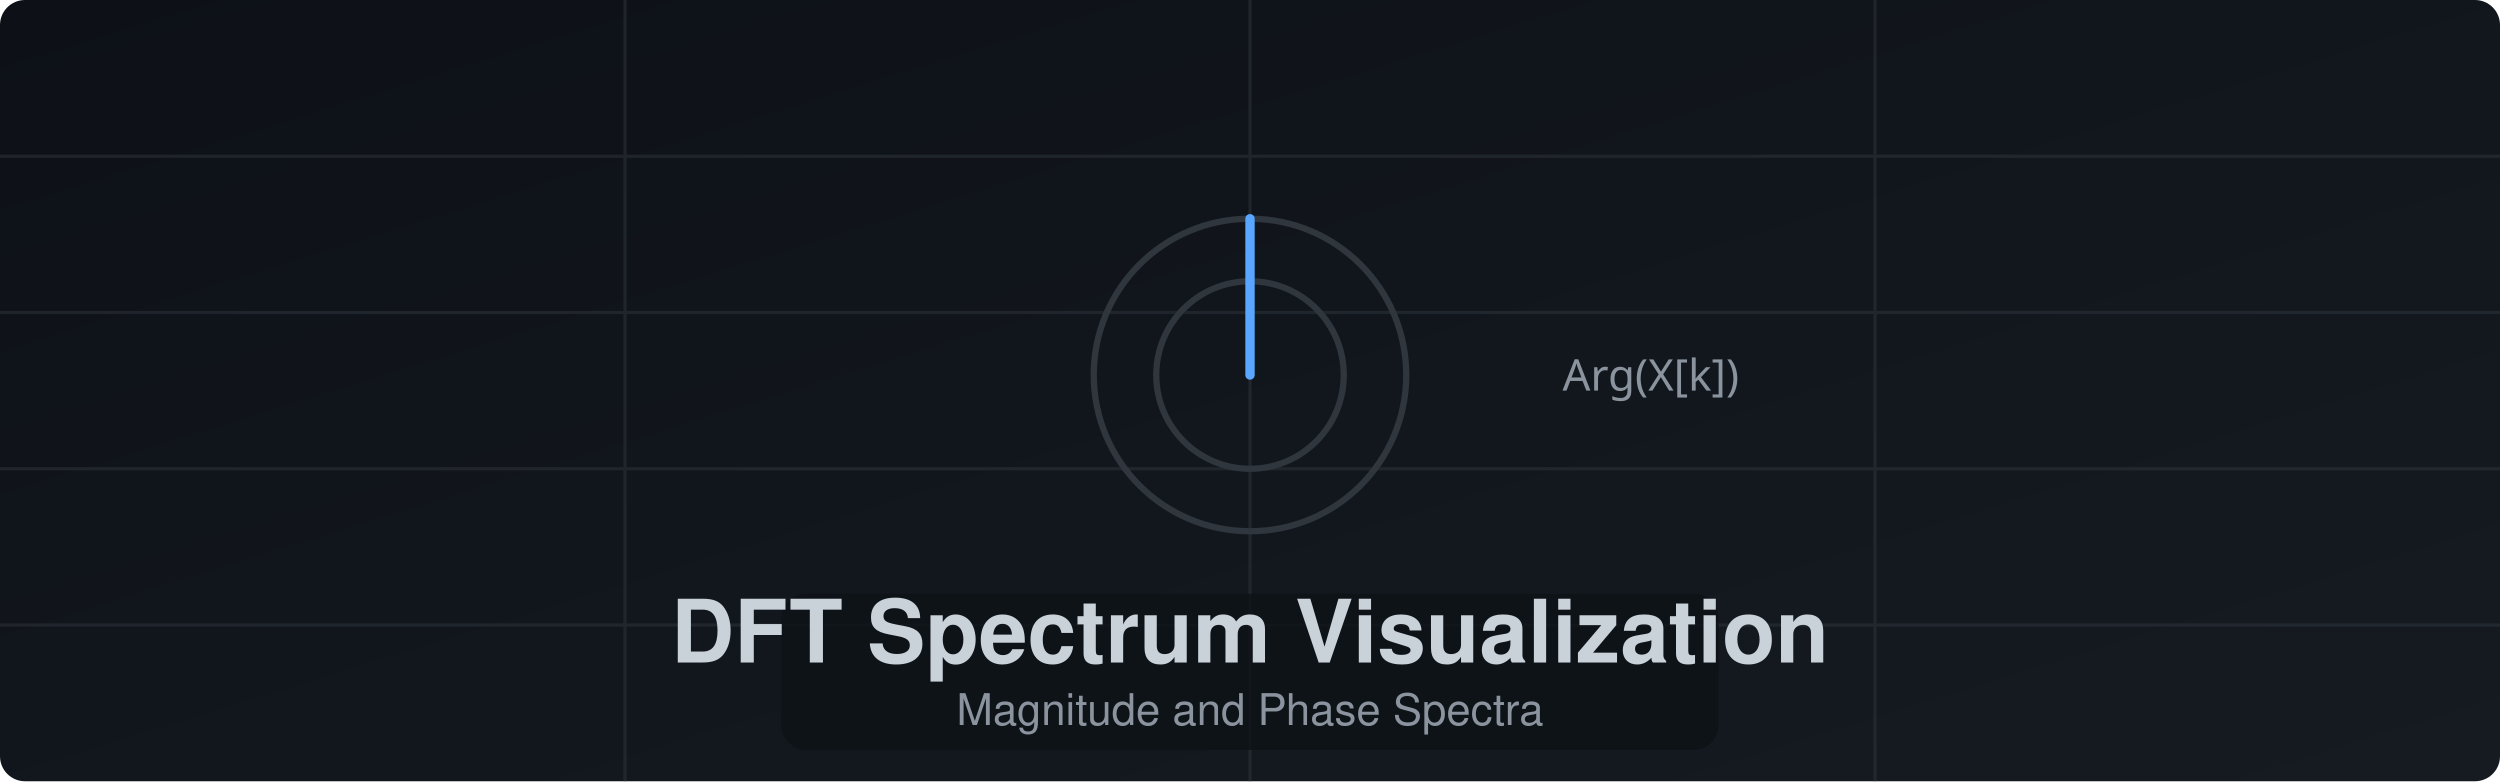
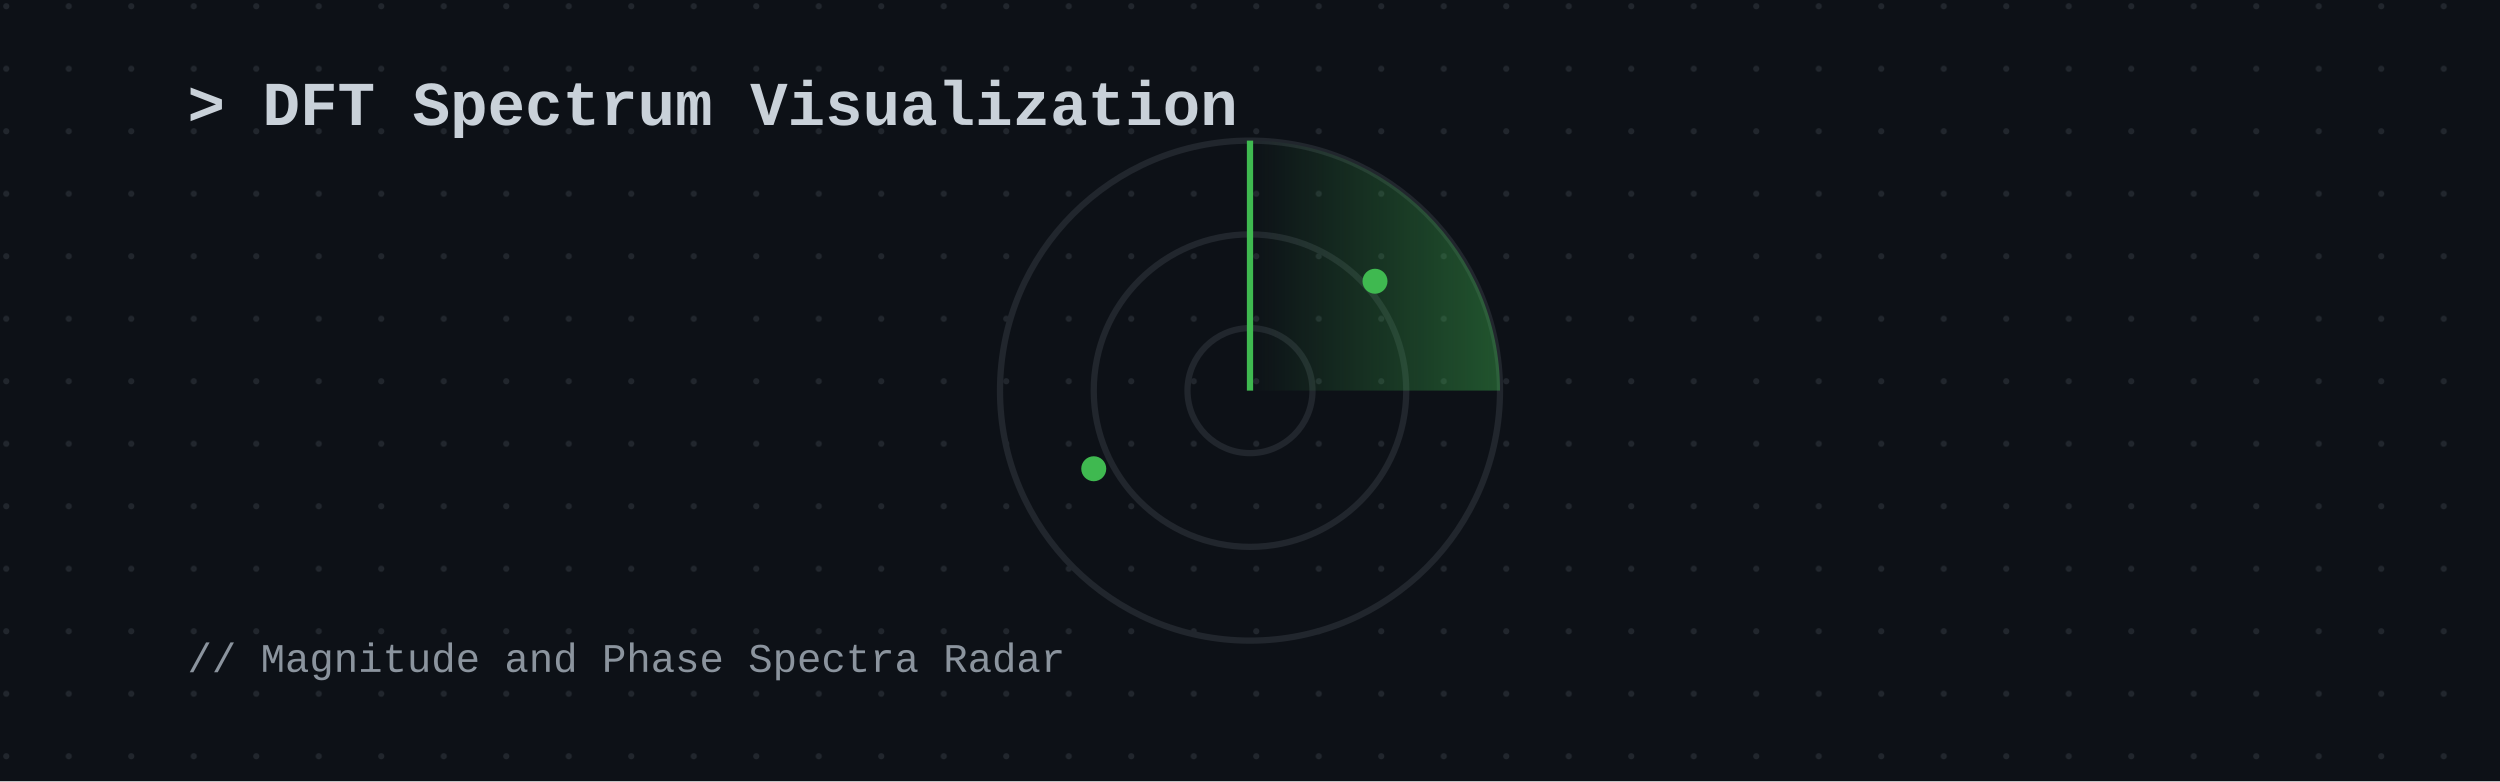
<svg xmlns="http://www.w3.org/2000/svg" width="800" height="250" viewBox="0 0 800 250">
  <defs>
-     <linearGradient id="bg" x1="0%" y1="0%" x2="100%" y2="100%">
-       <stop offset="0%" style="stop-color:#0d1117;stop-opacity:1" />
-       <stop offset="100%" style="stop-color:#161b22;stop-opacity:1" />
+     <style>
+       /* Single flat style block for GitHub Camo compatibility */
+       @keyframes sweep { 0% { transform: translateX(0); } 100% { transform: translateX(650px); } }
+       @keyframes popBar { 0%, 100% { transform: scaleY(0.1); } 50% { transform: scaleY(1); } }
+       @keyframes draw { 0% { stroke-dashoffset: 800; } 100% { stroke-dashoffset: 0; } }
+       @keyframes pulse { 0%, 100% { opacity: 0.3; } 50% { opacity: 1; } }
+       @keyframes slide { 0% { transform: translateX(-100px); } 50% { transform: translateX(200px); } 100% { transform: translateX(-100px); } }
+       @keyframes slideMatch { 0% { transform: translateX(-200px); filter: drop-shadow(0 0 0px #3fb950); } 50% { transform: translateX(0px); filter: drop-shadow(0 0 15px #3fb950); stroke: #3fb950; } 100% { transform: translateX(200px); filter: drop-shadow(0 0 0px #3fb950); } }
+       @keyframes spin { from { transform: rotate(0deg); } to { transform: rotate(360deg); } }
+       
+       .bg { fill: #0d1117; }
+       .axis { stroke: #484f58; stroke-width: 2; }
+       .stem { stroke: #3fb950; stroke-width: 2; }
+       .dot { fill: #3fb950; }
+       .bar { fill: #3fb950; transform-origin: center 180px; animation: popBar 2s ease-in-out infinite; }
+       .scanner { stroke: rgba(63, 185, 80, 0.8); stroke-width: 2; animation: sweep 4s linear infinite; }
+       .scanner-glow { fill: url(#grad-scan); animation: sweep 4s linear infinite; }
+       
+       .signal-draw { fill: none; stroke: #3fb950; stroke-width: 3; stroke-dasharray: 800; animation: draw 3s ease-in-out infinite alternate; }
+       .signal-static { fill: none; stroke: #484f58; stroke-width: 3; }
+       .signal-match { fill: none; stroke: #3fb950; stroke-width: 3; animation: slideMatch 4s ease-in-out infinite; }
+       
+       .box-static { fill: rgba(72,79,88,0.2); stroke: #484f58; stroke-width: 2; }
+       .box-slide { fill: rgba(63,185,80,0.2); stroke: #3fb950; stroke-width: 2; animation: slide 4s ease-in-out infinite; }
+       
+       .ring { fill: none; stroke: #21262d; stroke-width: 2; }
+       .ring-dashed { fill: none; stroke: #484f58; stroke-width: 3; stroke-dasharray: 10,10; }
+       .arc-spin { fill: none; stroke: #3fb950; stroke-width: 4; stroke-dasharray: 50, 200; transform-origin: 400px 125px; animation: spin 3s linear infinite; }
+       
+       .radar-sweep { fill: url(#grad-radar); transform-origin: 400px 125px; animation: spin 4s linear infinite; }
+       .radar-line { stroke: #3fb950; stroke-width: 2; transform-origin: 400px 125px; animation: spin 4s linear infinite; }
+       
+       .net1 { stroke: #3fb950; stroke-width: 2; opacity: 0.2; animation: pulse 2s infinite; }
+       .net2 { stroke: #3fb950; stroke-width: 2; opacity: 0.2; animation: pulse 2s infinite 1s; }
+       
+       .fade-group1 { animation: pulse 3s infinite 0s; }
+       .fade-group2 { animation: pulse 3s infinite 1s; }
+       .fade-group3 { animation: pulse 3s infinite 2s; }
+       .stem-group { animation: pulse 4s infinite; }
+       
+       .text-title { font-family: 'Consolas', 'Courier New', monospace; font-size: 20px; font-weight: 600; fill: #c9d1d9; }
+       .text-sub { font-family: 'Consolas', 'Courier New', monospace; font-size: 13px; fill: #8b949e; }
+     </style>
+     <linearGradient id="grad-scan" x1="0%" y1="0%" x2="100%" y2="0%">
+       <stop offset="0%" style="stop-color:rgba(63,185,80,0)" />
+       <stop offset="100%" style="stop-color:rgba(63,185,80,0.2)" />
    </linearGradient>
-     <style>
-       @keyframes pulseText {
-         0%, 100% { opacity: 0.85; }
-         50% { opacity: 1; text-shadow: 0 0 10px rgba(88, 166, 255, 0.4); }
-       }
-       .title {
-         font-family: -apple-system, BlinkMacSystemFont, "Segoe UI", Helvetica, Arial, sans-serif;
-         font-size: 28px;
-         font-weight: 700;
-         fill: #c9d1d9;
-         text-anchor: middle;
-         animation: pulseText 4s ease-in-out infinite;
-       }
-       .subtitle {
-         font-family: -apple-system, BlinkMacSystemFont, "Segoe UI", Helvetica, Arial, sans-serif;
-         font-size: 14px;
-         font-weight: 400;
-         fill: #8b949e;
-         text-anchor: middle;
-       }
-       .grid-line { stroke: #30363d; stroke-width: 1; opacity: 0.5; }
-     </style>
+     <linearGradient id="grad-radar" x1="0%" y1="0%" x2="100%" y2="0%">
+       <stop offset="0%" style="stop-color:rgba(63,185,80,0)" />
+       <stop offset="100%" style="stop-color:rgba(63,185,80,0.4)" />
+     </linearGradient>
  </defs>
-   <rect width="100%" height="100%" fill="url(#bg)" rx="8" />
-   <g class="grid-line">
-     <line x1="0" y1="50" x2="800" y2="50" />
-     <line x1="0" y1="100" x2="800" y2="100" />
-     <line x1="0" y1="150" x2="800" y2="150" />
-     <line x1="0" y1="200" x2="800" y2="200" />
-     <line x1="200" y1="0" x2="200" y2="250" />
-     <line x1="400" y1="0" x2="400" y2="250" />
-     <line x1="600" y1="0" x2="600" y2="250" />
-   </g>
-   <svg x="0" y="20" width="800" height="200">
-     <style>
-       @keyframes rotatePhase {
-         from { transform: rotate(0deg); }
-         to { transform: rotate(360deg); }
-       }
-       .circle { fill: none; stroke: #30363d; stroke-width: 2; }
-       .phase-pointer { stroke: #58a6ff; stroke-width: 3; stroke-linecap: round; transform-origin: 400px 100px; animation: rotatePhase 4s linear infinite; }
-     </style>
-     <circle cx="400" cy="100" r="50" class="circle" />
-     <circle cx="400" cy="100" r="30" class="circle" />
-     <line x1="400" y1="100" x2="400" y2="50" class="phase-pointer" />
-     <text x="500" y="105" fill="#8b949e" font-size="14" font-family="sans-serif">Arg(X[k])</text>
-   </svg>
-   <rect x="250" y="190" width="300" height="50" fill="#0d1117" opacity="0.8" rx="8" />
-   <text x="400" y="212" class="title">DFT Spectrum Visualization</text>
-   <text x="400" y="232" class="subtitle">Magnitude and Phase Spectra</text>
+   <rect class="bg" width="800" height="250" />
+   <pattern id="grid" width="20" height="20" patternUnits="userSpaceOnUse">
+     <circle cx="2" cy="2" r="1" fill="#21262d" />
+   </pattern>
+   <rect width="800" height="250" fill="url(#grid)" />
+   <circle cx="400" cy="125" r="80" class="ring" />
+   <circle cx="400" cy="125" r="50" class="ring" />
+   <circle cx="400" cy="125" r="20" class="ring" />
+   <path class="radar-sweep" d="M 400,125 L 400,45 A 80,80 0 0,1 480,125 Z" />
+   <line class="radar-line" x1="400" y1="125" x2="400" y2="45" />
+   <circle cx="440" cy="90" r="4" class="dot" style="animation: pulseDot 2s infinite" />
+   <circle cx="350" cy="150" r="4" class="dot" style="animation: pulseDot 2.5s infinite" />
+   <text x="60" y="40" class="text-title">&gt; DFT Spectrum Visualization</text>
+   <text x="60" y="215" class="text-sub">// Magnitude and Phase Spectra Radar</text>
</svg>
